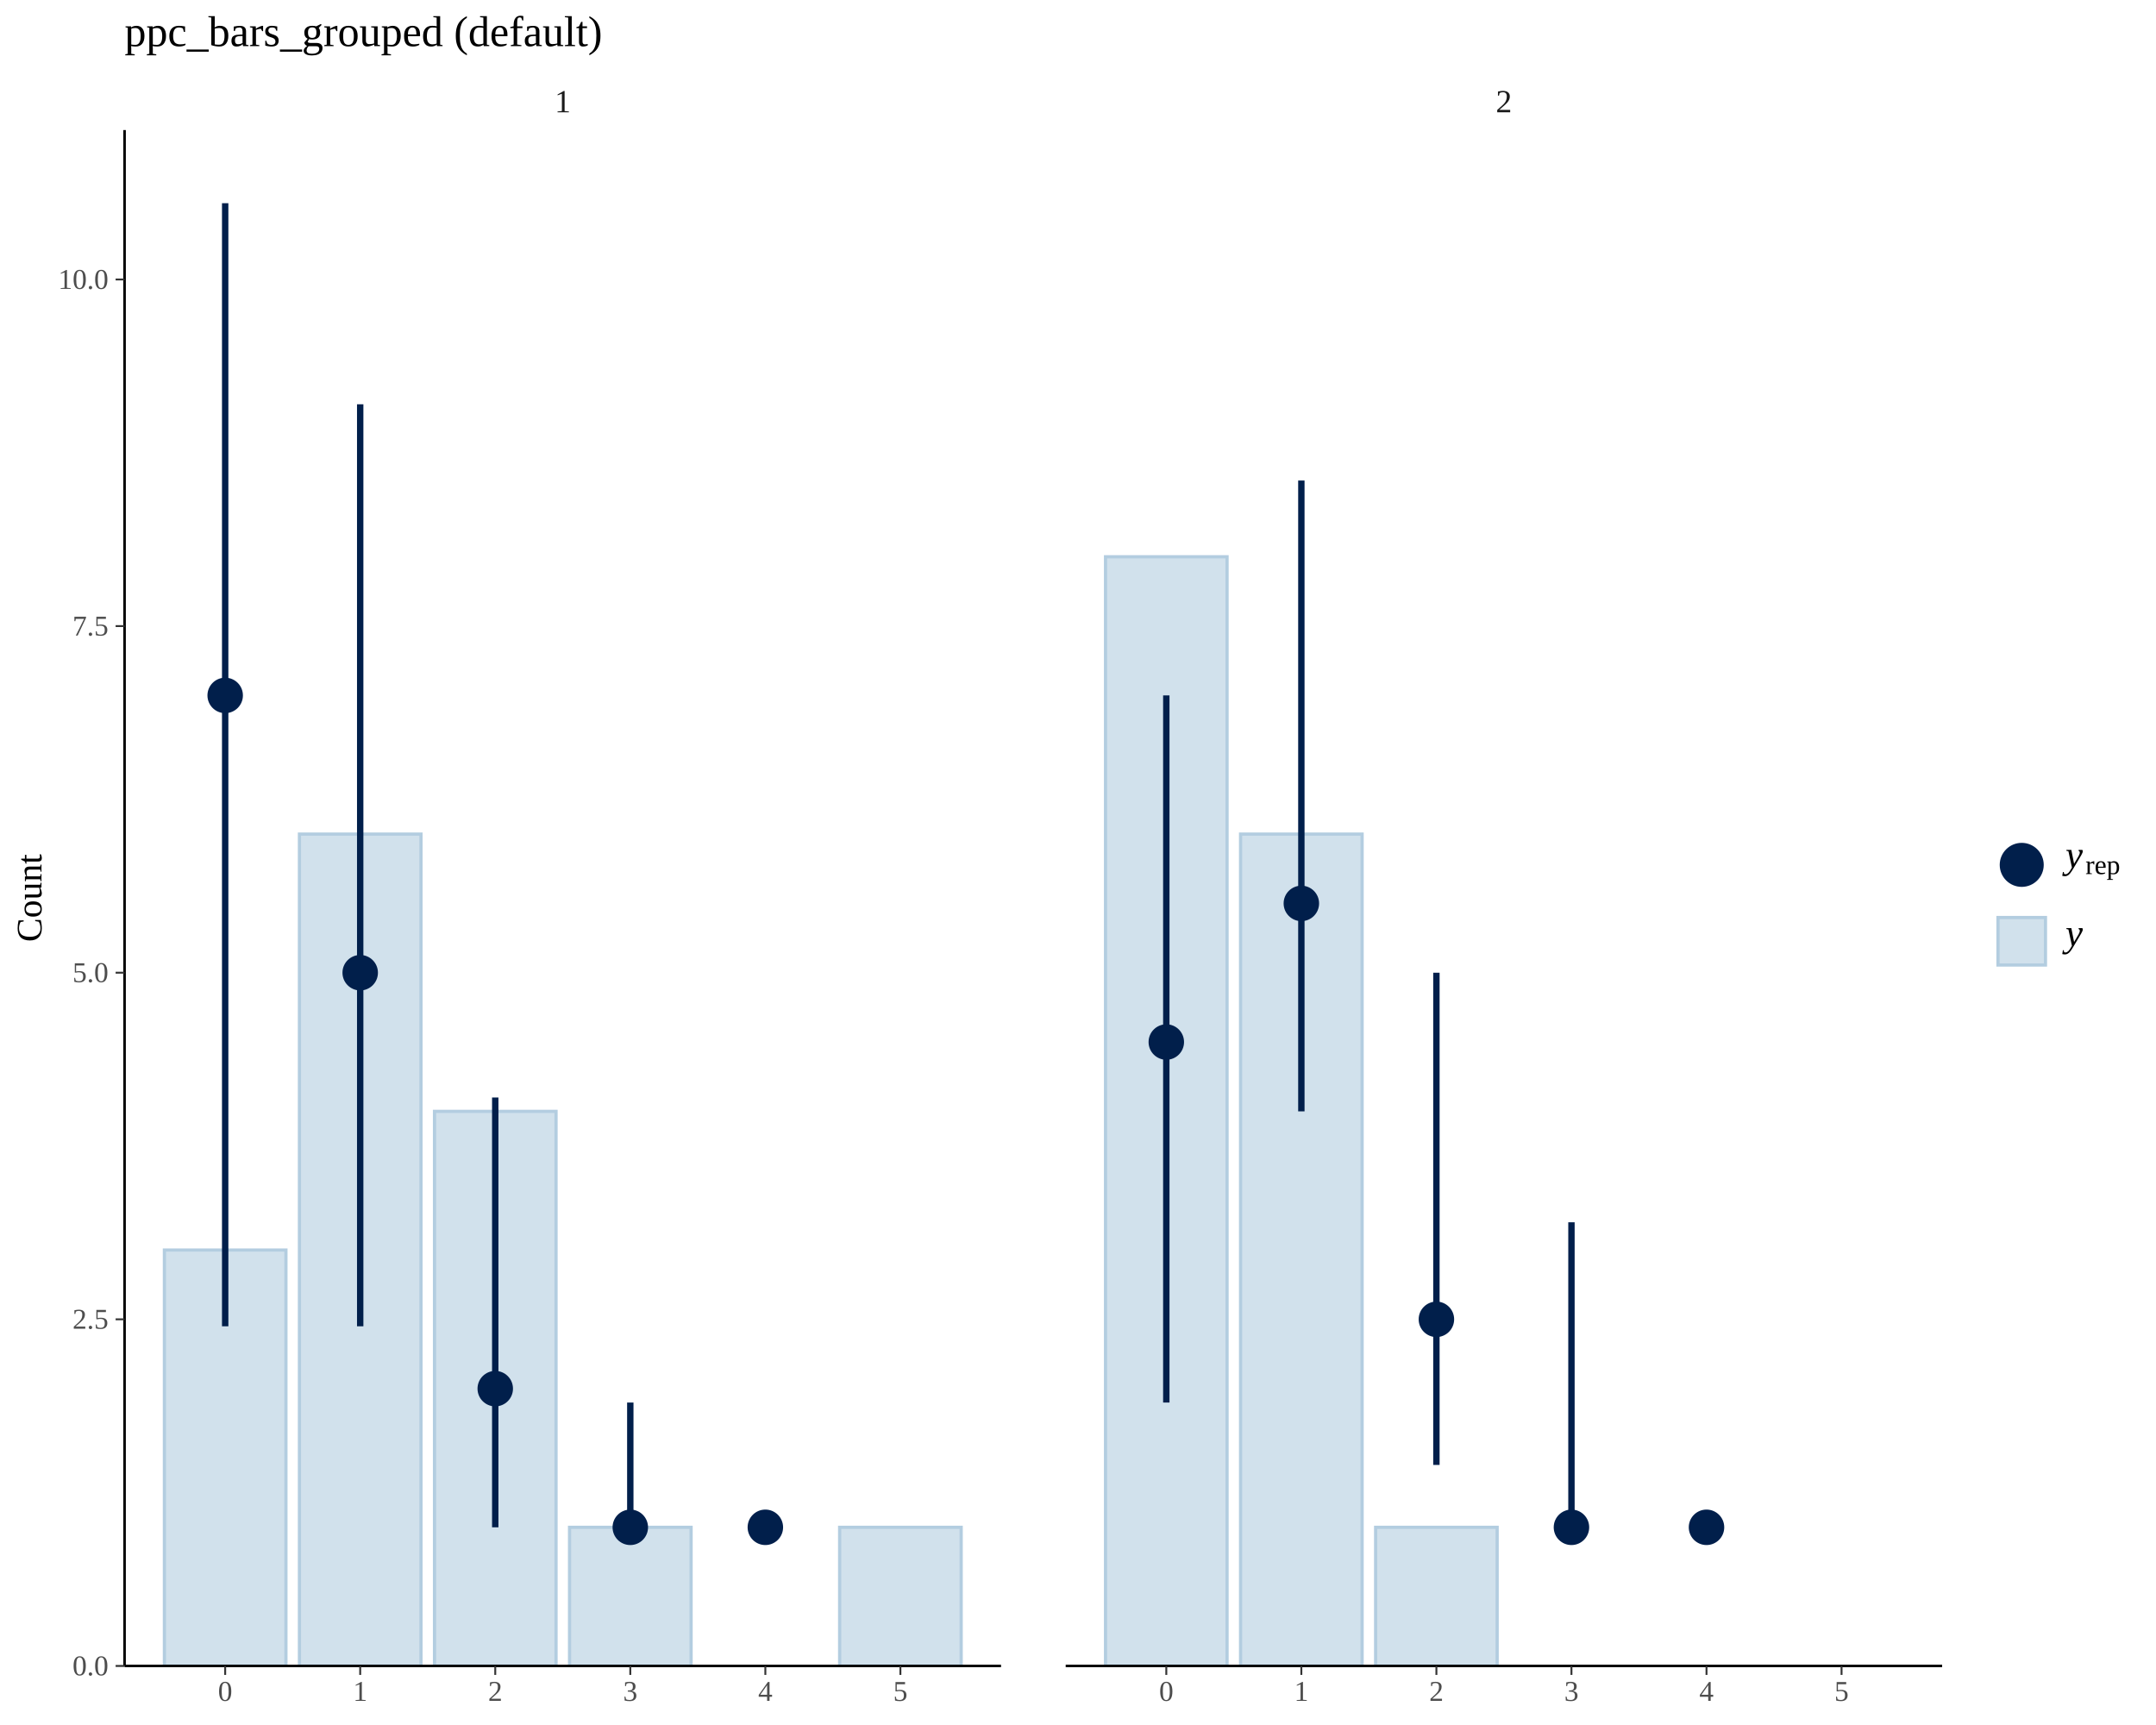
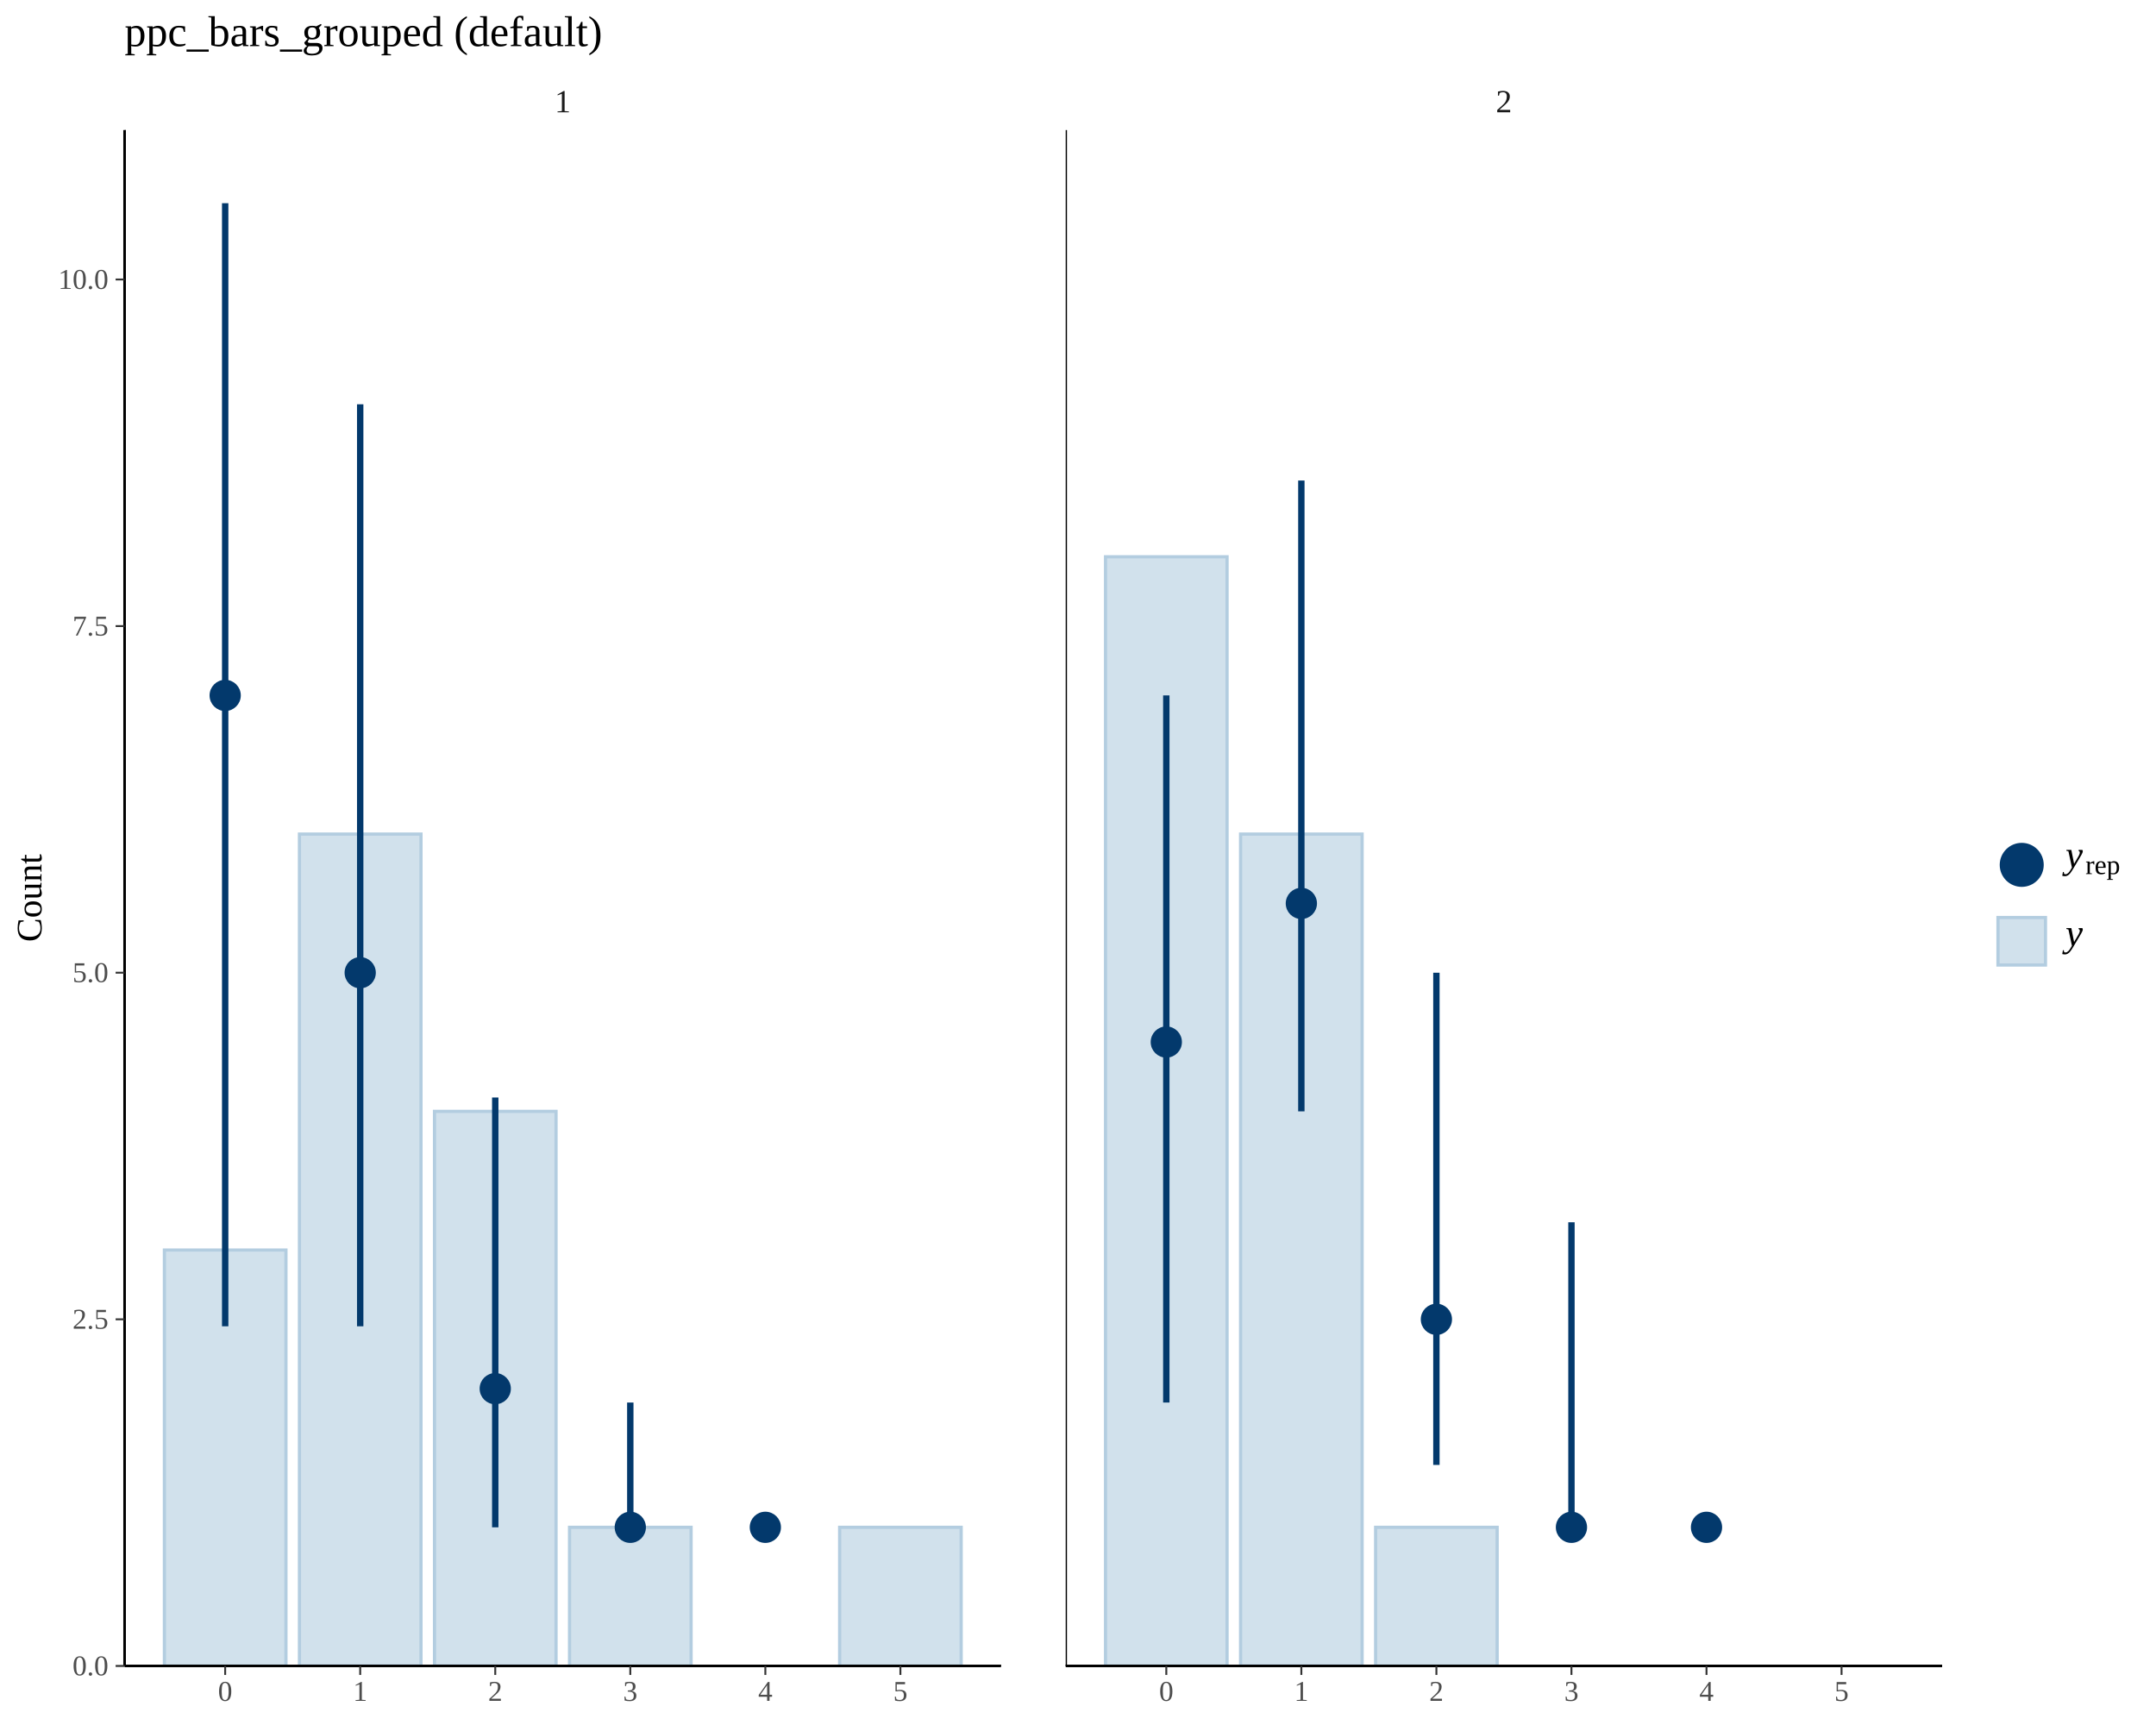
<svg xmlns="http://www.w3.org/2000/svg" viewBox="0 0 720.00 576.00">
  <defs>
    <style type="text/css">
    line, polyline, polygon, path, rect, circle {
      fill: none;
      stroke: #000000;
      stroke-linecap: round;
      stroke-linejoin: round;
      stroke-miterlimit: 10.00;
    }
  </style>
  </defs>
  <rect width="100%" height="100%" style="stroke: none; fill: #FFFFFF;" />
  <defs>
    <clipPath id="cpNDEuNjB8MzM0LjI5fDU1Ni4yOHw0My40NA==">
      <rect x="41.60" y="43.44" width="292.69" height="512.84" />
    </clipPath>
  </defs>
  <rect x="54.90" y="417.40" width="40.59" height="138.89" style="stroke-width: 1.07; stroke: #B3CDE0; stroke-linecap: square; stroke-linejoin: miter; fill: #D1E1EC;" clip-path="url(#cpNDEuNjB8MzM0LjI5fDU1Ni4yOHw0My40NA==)" />
  <rect x="100.00" y="278.51" width="40.59" height="277.77" style="stroke-width: 1.07; stroke: #B3CDE0; stroke-linecap: square; stroke-linejoin: miter; fill: #D1E1EC;" clip-path="url(#cpNDEuNjB8MzM0LjI5fDU1Ni4yOHw0My40NA==)" />
  <rect x="145.10" y="371.10" width="40.59" height="185.18" style="stroke-width: 1.07; stroke: #B3CDE0; stroke-linecap: square; stroke-linejoin: miter; fill: #D1E1EC;" clip-path="url(#cpNDEuNjB8MzM0LjI5fDU1Ni4yOHw0My40NA==)" />
  <rect x="190.20" y="509.99" width="40.59" height="46.30" style="stroke-width: 1.07; stroke: #B3CDE0; stroke-linecap: square; stroke-linejoin: miter; fill: #D1E1EC;" clip-path="url(#cpNDEuNjB8MzM0LjI5fDU1Ni4yOHw0My40NA==)" />
  <rect x="280.40" y="509.99" width="40.59" height="46.30" style="stroke-width: 1.07; stroke: #B3CDE0; stroke-linecap: square; stroke-linejoin: miter; fill: #D1E1EC;" clip-path="url(#cpNDEuNjB8MzM0LjI5fDU1Ni4yOHw0My40NA==)" />
-   <line x1="75.20" y1="442.86" x2="75.20" y2="67.86" style="stroke-width: 2.13; stroke: #011F4B; stroke-linecap: butt;" clip-path="url(#cpNDEuNjB8MzM0LjI5fDU1Ni4yOHw0My40NA==)" />
-   <line x1="120.29" y1="442.86" x2="120.29" y2="134.99" style="stroke-width: 2.13; stroke: #011F4B; stroke-linecap: butt;" clip-path="url(#cpNDEuNjB8MzM0LjI5fDU1Ni4yOHw0My40NA==)" />
-   <line x1="165.39" y1="509.99" x2="165.39" y2="366.47" style="stroke-width: 2.13; stroke: #011F4B; stroke-linecap: butt;" clip-path="url(#cpNDEuNjB8MzM0LjI5fDU1Ni4yOHw0My40NA==)" />
-   <line x1="210.49" y1="509.99" x2="210.49" y2="468.32" style="stroke-width: 2.13; stroke: #011F4B; stroke-linecap: butt;" clip-path="url(#cpNDEuNjB8MzM0LjI5fDU1Ni4yOHw0My40NA==)" />
-   <line x1="255.59" y1="509.99" x2="255.59" y2="509.99" style="stroke-width: 2.13; stroke: #011F4B; stroke-linecap: butt;" clip-path="url(#cpNDEuNjB8MzM0LjI5fDU1Ni4yOHw0My40NA==)" />
-   <circle cx="75.20" cy="232.21" r="3.91pt" style="stroke-width: 1.42; stroke: #011F4B; fill: #011F4B;" clip-path="url(#cpNDEuNjB8MzM0LjI5fDU1Ni4yOHw0My40NA==)" />
-   <circle cx="120.29" cy="324.80" r="3.91pt" style="stroke-width: 1.42; stroke: #011F4B; fill: #011F4B;" clip-path="url(#cpNDEuNjB8MzM0LjI5fDU1Ni4yOHw0My40NA==)" />
-   <circle cx="165.39" cy="463.69" r="3.91pt" style="stroke-width: 1.42; stroke: #011F4B; fill: #011F4B;" clip-path="url(#cpNDEuNjB8MzM0LjI5fDU1Ni4yOHw0My40NA==)" />
-   <circle cx="210.49" cy="509.99" r="3.91pt" style="stroke-width: 1.42; stroke: #011F4B; fill: #011F4B;" clip-path="url(#cpNDEuNjB8MzM0LjI5fDU1Ni4yOHw0My40NA==)" />
-   <circle cx="255.59" cy="509.99" r="3.91pt" style="stroke-width: 1.42; stroke: #011F4B; fill: #011F4B;" clip-path="url(#cpNDEuNjB8MzM0LjI5fDU1Ni4yOHw0My40NA==)" />
+   <line x1="75.20" y1="442.86" x2="75.20" y2="67.86" style="stroke-width: 2.13; stroke: #03396C; stroke-linecap: butt;" clip-path="url(#cpNDEuNjB8MzM0LjI5fDU1Ni4yOHw0My40NA==)" />
+   <line x1="120.29" y1="442.86" x2="120.29" y2="134.99" style="stroke-width: 2.13; stroke: #03396C; stroke-linecap: butt;" clip-path="url(#cpNDEuNjB8MzM0LjI5fDU1Ni4yOHw0My40NA==)" />
+   <line x1="165.39" y1="509.99" x2="165.39" y2="366.47" style="stroke-width: 2.13; stroke: #03396C; stroke-linecap: butt;" clip-path="url(#cpNDEuNjB8MzM0LjI5fDU1Ni4yOHw0My40NA==)" />
+   <line x1="210.49" y1="509.99" x2="210.49" y2="468.32" style="stroke-width: 2.13; stroke: #03396C; stroke-linecap: butt;" clip-path="url(#cpNDEuNjB8MzM0LjI5fDU1Ni4yOHw0My40NA==)" />
+   <line x1="255.59" y1="509.99" x2="255.59" y2="509.99" style="stroke-width: 2.13; stroke: #03396C; stroke-linecap: butt;" clip-path="url(#cpNDEuNjB8MzM0LjI5fDU1Ni4yOHw0My40NA==)" />
+   <circle cx="75.20" cy="232.21" r="3.38pt" style="stroke-width: 1.42; stroke: #03396C; fill: #03396C;" clip-path="url(#cpNDEuNjB8MzM0LjI5fDU1Ni4yOHw0My40NA==)" />
+   <circle cx="120.29" cy="324.80" r="3.38pt" style="stroke-width: 1.42; stroke: #03396C; fill: #03396C;" clip-path="url(#cpNDEuNjB8MzM0LjI5fDU1Ni4yOHw0My40NA==)" />
+   <circle cx="165.39" cy="463.69" r="3.38pt" style="stroke-width: 1.42; stroke: #03396C; fill: #03396C;" clip-path="url(#cpNDEuNjB8MzM0LjI5fDU1Ni4yOHw0My40NA==)" />
+   <circle cx="210.49" cy="509.99" r="3.38pt" style="stroke-width: 1.42; stroke: #03396C; fill: #03396C;" clip-path="url(#cpNDEuNjB8MzM0LjI5fDU1Ni4yOHw0My40NA==)" />
+   <circle cx="255.59" cy="509.99" r="3.38pt" style="stroke-width: 1.42; stroke: #03396C; fill: #03396C;" clip-path="url(#cpNDEuNjB8MzM0LjI5fDU1Ni4yOHw0My40NA==)" />
+   <line x1="41.60" y1="556.28" x2="334.29" y2="556.28" style="stroke-width: 0.85; stroke-linecap: butt;" clip-path="url(#cpNDEuNjB8MzM0LjI5fDU1Ni4yOHw0My40NA==)" />
+   <line x1="41.60" y1="556.28" x2="41.60" y2="43.44" style="stroke-width: 0.85; stroke-linecap: butt;" clip-path="url(#cpNDEuNjB8MzM0LjI5fDU1Ni4yOHw0My40NA==)" />
  <defs>
    <clipPath id="cpMC4wMHw3MjAuMDB8NTc2LjAwfDAuMDA=">
      <rect x="0.00" y="0.00" width="720.00" height="576.00" />
    </clipPath>
  </defs>
  <defs>
    <clipPath id="cpMzU1Ljg5fDY0OC41OHw1NTYuMjh8NDMuNDQ=">
      <rect x="355.89" y="43.44" width="292.69" height="512.84" />
    </clipPath>
  </defs>
  <rect x="369.19" y="185.92" width="40.59" height="370.37" style="stroke-width: 1.07; stroke: #B3CDE0; stroke-linecap: square; stroke-linejoin: miter; fill: #D1E1EC;" clip-path="url(#cpMzU1Ljg5fDY0OC41OHw1NTYuMjh8NDMuNDQ=)" />
  <rect x="414.29" y="278.51" width="40.59" height="277.77" style="stroke-width: 1.07; stroke: #B3CDE0; stroke-linecap: square; stroke-linejoin: miter; fill: #D1E1EC;" clip-path="url(#cpMzU1Ljg5fDY0OC41OHw1NTYuMjh8NDMuNDQ=)" />
  <rect x="459.39" y="509.99" width="40.59" height="46.30" style="stroke-width: 1.07; stroke: #B3CDE0; stroke-linecap: square; stroke-linejoin: miter; fill: #D1E1EC;" clip-path="url(#cpMzU1Ljg5fDY0OC41OHw1NTYuMjh8NDMuNDQ=)" />
-   <line x1="389.49" y1="468.32" x2="389.49" y2="232.21" style="stroke-width: 2.13; stroke: #011F4B; stroke-linecap: butt;" clip-path="url(#cpMzU1Ljg5fDY0OC41OHw1NTYuMjh8NDMuNDQ=)" />
-   <line x1="434.59" y1="371.10" x2="434.59" y2="160.45" style="stroke-width: 2.13; stroke: #011F4B; stroke-linecap: butt;" clip-path="url(#cpMzU1Ljg5fDY0OC41OHw1NTYuMjh8NDMuNDQ=)" />
-   <line x1="479.69" y1="489.15" x2="479.69" y2="324.80" style="stroke-width: 2.13; stroke: #011F4B; stroke-linecap: butt;" clip-path="url(#cpMzU1Ljg5fDY0OC41OHw1NTYuMjh8NDMuNDQ=)" />
-   <line x1="524.79" y1="509.99" x2="524.79" y2="408.14" style="stroke-width: 2.13; stroke: #011F4B; stroke-linecap: butt;" clip-path="url(#cpMzU1Ljg5fDY0OC41OHw1NTYuMjh8NDMuNDQ=)" />
-   <line x1="569.89" y1="509.99" x2="569.89" y2="509.99" style="stroke-width: 2.13; stroke: #011F4B; stroke-linecap: butt;" clip-path="url(#cpMzU1Ljg5fDY0OC41OHw1NTYuMjh8NDMuNDQ=)" />
-   <circle cx="389.49" cy="347.95" r="3.91pt" style="stroke-width: 1.42; stroke: #011F4B; fill: #011F4B;" clip-path="url(#cpMzU1Ljg5fDY0OC41OHw1NTYuMjh8NDMuNDQ=)" />
-   <circle cx="434.59" cy="301.66" r="3.91pt" style="stroke-width: 1.42; stroke: #011F4B; fill: #011F4B;" clip-path="url(#cpMzU1Ljg5fDY0OC41OHw1NTYuMjh8NDMuNDQ=)" />
-   <circle cx="479.69" cy="440.54" r="3.91pt" style="stroke-width: 1.42; stroke: #011F4B; fill: #011F4B;" clip-path="url(#cpMzU1Ljg5fDY0OC41OHw1NTYuMjh8NDMuNDQ=)" />
-   <circle cx="524.79" cy="509.99" r="3.91pt" style="stroke-width: 1.42; stroke: #011F4B; fill: #011F4B;" clip-path="url(#cpMzU1Ljg5fDY0OC41OHw1NTYuMjh8NDMuNDQ=)" />
-   <circle cx="569.89" cy="509.99" r="3.91pt" style="stroke-width: 1.42; stroke: #011F4B; fill: #011F4B;" clip-path="url(#cpMzU1Ljg5fDY0OC41OHw1NTYuMjh8NDMuNDQ=)" />
+   <line x1="389.49" y1="468.32" x2="389.49" y2="232.21" style="stroke-width: 2.13; stroke: #03396C; stroke-linecap: butt;" clip-path="url(#cpMzU1Ljg5fDY0OC41OHw1NTYuMjh8NDMuNDQ=)" />
+   <line x1="434.59" y1="371.10" x2="434.59" y2="160.45" style="stroke-width: 2.13; stroke: #03396C; stroke-linecap: butt;" clip-path="url(#cpMzU1Ljg5fDY0OC41OHw1NTYuMjh8NDMuNDQ=)" />
+   <line x1="479.69" y1="489.15" x2="479.69" y2="324.80" style="stroke-width: 2.13; stroke: #03396C; stroke-linecap: butt;" clip-path="url(#cpMzU1Ljg5fDY0OC41OHw1NTYuMjh8NDMuNDQ=)" />
+   <line x1="524.79" y1="509.99" x2="524.79" y2="408.14" style="stroke-width: 2.13; stroke: #03396C; stroke-linecap: butt;" clip-path="url(#cpMzU1Ljg5fDY0OC41OHw1NTYuMjh8NDMuNDQ=)" />
+   <line x1="569.89" y1="509.99" x2="569.89" y2="509.99" style="stroke-width: 2.13; stroke: #03396C; stroke-linecap: butt;" clip-path="url(#cpMzU1Ljg5fDY0OC41OHw1NTYuMjh8NDMuNDQ=)" />
+   <circle cx="389.49" cy="347.95" r="3.38pt" style="stroke-width: 1.42; stroke: #03396C; fill: #03396C;" clip-path="url(#cpMzU1Ljg5fDY0OC41OHw1NTYuMjh8NDMuNDQ=)" />
+   <circle cx="434.59" cy="301.66" r="3.38pt" style="stroke-width: 1.42; stroke: #03396C; fill: #03396C;" clip-path="url(#cpMzU1Ljg5fDY0OC41OHw1NTYuMjh8NDMuNDQ=)" />
+   <circle cx="479.69" cy="440.54" r="3.38pt" style="stroke-width: 1.42; stroke: #03396C; fill: #03396C;" clip-path="url(#cpMzU1Ljg5fDY0OC41OHw1NTYuMjh8NDMuNDQ=)" />
+   <circle cx="524.79" cy="509.99" r="3.38pt" style="stroke-width: 1.42; stroke: #03396C; fill: #03396C;" clip-path="url(#cpMzU1Ljg5fDY0OC41OHw1NTYuMjh8NDMuNDQ=)" />
+   <circle cx="569.89" cy="509.99" r="3.38pt" style="stroke-width: 1.42; stroke: #03396C; fill: #03396C;" clip-path="url(#cpMzU1Ljg5fDY0OC41OHw1NTYuMjh8NDMuNDQ=)" />
+   <line x1="355.89" y1="556.28" x2="648.58" y2="556.28" style="stroke-width: 0.85; stroke-linecap: butt;" clip-path="url(#cpMzU1Ljg5fDY0OC41OHw1NTYuMjh8NDMuNDQ=)" />
+   <line x1="355.89" y1="556.28" x2="355.89" y2="43.44" style="stroke-width: 0.85; stroke-linecap: butt;" clip-path="url(#cpMzU1Ljg5fDY0OC41OHw1NTYuMjh8NDMuNDQ=)" />
  <defs>
    <clipPath id="cpMC4wMHw3MjAuMDB8NTc2LjAwfDAuMDA=">
      <rect x="0.00" y="0.00" width="720.00" height="576.00" />
    </clipPath>
  </defs>
  <defs>
    <clipPath id="cpNDEuNjB8MzM0LjI5fDQzLjQ0fDI0LjQ5">
      <rect x="41.60" y="24.49" width="292.69" height="18.95" />
    </clipPath>
  </defs>
  <g clip-path="url(#cpNDEuNjB8MzM0LjI5fDQzLjQ0fDI0LjQ5)">
    <text x="185.24" y="37.50" style="font-size: 10.80px; fill: #1A1A1A; font-family: Liberation Serif;" textLength="5.41px" lengthAdjust="spacingAndGlyphs">1</text>
  </g>
  <defs>
    <clipPath id="cpMC4wMHw3MjAuMDB8NTc2LjAwfDAuMDA=">
      <rect x="0.00" y="0.00" width="720.00" height="576.00" />
    </clipPath>
  </defs>
  <defs>
    <clipPath id="cpMzU1Ljg5fDY0OC41OHw0My40NHwyNC40OQ==">
      <rect x="355.89" y="24.49" width="292.69" height="18.95" />
    </clipPath>
  </defs>
  <g clip-path="url(#cpMzU1Ljg5fDY0OC41OHw0My40NHwyNC40OQ==)">
    <text x="499.53" y="37.50" style="font-size: 10.80px; fill: #1A1A1A; font-family: Liberation Serif;" textLength="5.41px" lengthAdjust="spacingAndGlyphs">2</text>
  </g>
  <defs>
    <clipPath id="cpMC4wMHw3MjAuMDB8NTc2LjAwfDAuMDA=">
      <rect x="0.00" y="0.00" width="720.00" height="576.00" />
    </clipPath>
  </defs>
  <polyline points="41.60,556.28 334.29,556.28 " style="stroke-width: 0.85; stroke-linecap: butt;" clip-path="url(#cpMC4wMHw3MjAuMDB8NTc2LjAwfDAuMDA=)" />
  <polyline points="75.20,559.27 75.20,556.28 " style="stroke-width: 0.64; stroke: #333333; stroke-linecap: butt;" clip-path="url(#cpMC4wMHw3MjAuMDB8NTc2LjAwfDAuMDA=)" />
  <polyline points="120.29,559.27 120.29,556.28 " style="stroke-width: 0.64; stroke: #333333; stroke-linecap: butt;" clip-path="url(#cpMC4wMHw3MjAuMDB8NTc2LjAwfDAuMDA=)" />
  <polyline points="165.39,559.27 165.39,556.28 " style="stroke-width: 0.64; stroke: #333333; stroke-linecap: butt;" clip-path="url(#cpMC4wMHw3MjAuMDB8NTc2LjAwfDAuMDA=)" />
  <polyline points="210.49,559.27 210.49,556.28 " style="stroke-width: 0.64; stroke: #333333; stroke-linecap: butt;" clip-path="url(#cpMC4wMHw3MjAuMDB8NTc2LjAwfDAuMDA=)" />
  <polyline points="255.59,559.27 255.59,556.28 " style="stroke-width: 0.64; stroke: #333333; stroke-linecap: butt;" clip-path="url(#cpMC4wMHw3MjAuMDB8NTc2LjAwfDAuMDA=)" />
  <polyline points="300.69,559.27 300.69,556.28 " style="stroke-width: 0.64; stroke: #333333; stroke-linecap: butt;" clip-path="url(#cpMC4wMHw3MjAuMDB8NTc2LjAwfDAuMDA=)" />
  <g clip-path="url(#cpMC4wMHw3MjAuMDB8NTc2LjAwfDAuMDA=)">
    <text x="72.80" y="567.94" style="font-size: 9.60px; fill: #4D4D4D; font-family: Liberation Serif;" textLength="4.80px" lengthAdjust="spacingAndGlyphs">0</text>
  </g>
  <g clip-path="url(#cpMC4wMHw3MjAuMDB8NTc2LjAwfDAuMDA=)">
    <text x="117.90" y="567.94" style="font-size: 9.60px; fill: #4D4D4D; font-family: Liberation Serif;" textLength="4.80px" lengthAdjust="spacingAndGlyphs">1</text>
  </g>
  <g clip-path="url(#cpMC4wMHw3MjAuMDB8NTc2LjAwfDAuMDA=)">
    <text x="163.00" y="567.94" style="font-size: 9.60px; fill: #4D4D4D; font-family: Liberation Serif;" textLength="4.80px" lengthAdjust="spacingAndGlyphs">2</text>
  </g>
  <g clip-path="url(#cpMC4wMHw3MjAuMDB8NTc2LjAwfDAuMDA=)">
    <text x="208.09" y="567.94" style="font-size: 9.60px; fill: #4D4D4D; font-family: Liberation Serif;" textLength="4.80px" lengthAdjust="spacingAndGlyphs">3</text>
  </g>
  <g clip-path="url(#cpMC4wMHw3MjAuMDB8NTc2LjAwfDAuMDA=)">
    <text x="253.19" y="567.94" style="font-size: 9.60px; fill: #4D4D4D; font-family: Liberation Serif;" textLength="4.80px" lengthAdjust="spacingAndGlyphs">4</text>
  </g>
  <g clip-path="url(#cpMC4wMHw3MjAuMDB8NTc2LjAwfDAuMDA=)">
    <text x="298.29" y="567.94" style="font-size: 9.60px; fill: #4D4D4D; font-family: Liberation Serif;" textLength="4.80px" lengthAdjust="spacingAndGlyphs">5</text>
  </g>
  <polyline points="355.89,556.28 648.58,556.28 " style="stroke-width: 0.85; stroke-linecap: butt;" clip-path="url(#cpMC4wMHw3MjAuMDB8NTc2LjAwfDAuMDA=)" />
  <polyline points="389.49,559.27 389.49,556.28 " style="stroke-width: 0.64; stroke: #333333; stroke-linecap: butt;" clip-path="url(#cpMC4wMHw3MjAuMDB8NTc2LjAwfDAuMDA=)" />
  <polyline points="434.59,559.27 434.59,556.28 " style="stroke-width: 0.64; stroke: #333333; stroke-linecap: butt;" clip-path="url(#cpMC4wMHw3MjAuMDB8NTc2LjAwfDAuMDA=)" />
  <polyline points="479.69,559.27 479.69,556.28 " style="stroke-width: 0.64; stroke: #333333; stroke-linecap: butt;" clip-path="url(#cpMC4wMHw3MjAuMDB8NTc2LjAwfDAuMDA=)" />
  <polyline points="524.79,559.27 524.79,556.28 " style="stroke-width: 0.64; stroke: #333333; stroke-linecap: butt;" clip-path="url(#cpMC4wMHw3MjAuMDB8NTc2LjAwfDAuMDA=)" />
  <polyline points="569.89,559.27 569.89,556.28 " style="stroke-width: 0.64; stroke: #333333; stroke-linecap: butt;" clip-path="url(#cpMC4wMHw3MjAuMDB8NTc2LjAwfDAuMDA=)" />
  <polyline points="614.99,559.27 614.99,556.28 " style="stroke-width: 0.64; stroke: #333333; stroke-linecap: butt;" clip-path="url(#cpMC4wMHw3MjAuMDB8NTc2LjAwfDAuMDA=)" />
  <g clip-path="url(#cpMC4wMHw3MjAuMDB8NTc2LjAwfDAuMDA=)">
    <text x="387.09" y="567.94" style="font-size: 9.60px; fill: #4D4D4D; font-family: Liberation Serif;" textLength="4.80px" lengthAdjust="spacingAndGlyphs">0</text>
  </g>
  <g clip-path="url(#cpMC4wMHw3MjAuMDB8NTc2LjAwfDAuMDA=)">
    <text x="432.19" y="567.94" style="font-size: 9.60px; fill: #4D4D4D; font-family: Liberation Serif;" textLength="4.80px" lengthAdjust="spacingAndGlyphs">1</text>
  </g>
  <g clip-path="url(#cpMC4wMHw3MjAuMDB8NTc2LjAwfDAuMDA=)">
    <text x="477.29" y="567.94" style="font-size: 9.60px; fill: #4D4D4D; font-family: Liberation Serif;" textLength="4.80px" lengthAdjust="spacingAndGlyphs">2</text>
  </g>
  <g clip-path="url(#cpMC4wMHw3MjAuMDB8NTc2LjAwfDAuMDA=)">
    <text x="522.39" y="567.94" style="font-size: 9.60px; fill: #4D4D4D; font-family: Liberation Serif;" textLength="4.80px" lengthAdjust="spacingAndGlyphs">3</text>
  </g>
  <g clip-path="url(#cpMC4wMHw3MjAuMDB8NTc2LjAwfDAuMDA=)">
    <text x="567.49" y="567.94" style="font-size: 9.60px; fill: #4D4D4D; font-family: Liberation Serif;" textLength="4.80px" lengthAdjust="spacingAndGlyphs">4</text>
  </g>
  <g clip-path="url(#cpMC4wMHw3MjAuMDB8NTc2LjAwfDAuMDA=)">
    <text x="612.59" y="567.94" style="font-size: 9.60px; fill: #4D4D4D; font-family: Liberation Serif;" textLength="4.80px" lengthAdjust="spacingAndGlyphs">5</text>
  </g>
  <polyline points="41.60,556.28 41.60,43.44 " style="stroke-width: 0.85; stroke-linecap: butt;" clip-path="url(#cpMC4wMHw3MjAuMDB8NTc2LjAwfDAuMDA=)" />
  <g clip-path="url(#cpMC4wMHw3MjAuMDB8NTc2LjAwfDAuMDA=)">
    <text x="24.22" y="559.42" style="font-size: 9.60px; fill: #4D4D4D; font-family: Liberation Serif;" textLength="12.00px" lengthAdjust="spacingAndGlyphs">0.0</text>
  </g>
  <g clip-path="url(#cpMC4wMHw3MjAuMDB8NTc2LjAwfDAuMDA=)">
    <text x="24.22" y="443.68" style="font-size: 9.60px; fill: #4D4D4D; font-family: Liberation Serif;" textLength="12.00px" lengthAdjust="spacingAndGlyphs">2.5</text>
  </g>
  <g clip-path="url(#cpMC4wMHw3MjAuMDB8NTc2LjAwfDAuMDA=)">
    <text x="24.22" y="327.94" style="font-size: 9.60px; fill: #4D4D4D; font-family: Liberation Serif;" textLength="12.00px" lengthAdjust="spacingAndGlyphs">5.0</text>
  </g>
  <g clip-path="url(#cpMC4wMHw3MjAuMDB8NTc2LjAwfDAuMDA=)">
    <text x="24.22" y="212.21" style="font-size: 9.60px; fill: #4D4D4D; font-family: Liberation Serif;" textLength="12.00px" lengthAdjust="spacingAndGlyphs">7.5</text>
  </g>
  <g clip-path="url(#cpMC4wMHw3MjAuMDB8NTc2LjAwfDAuMDA=)">
    <text x="19.42" y="96.47" style="font-size: 9.60px; fill: #4D4D4D; font-family: Liberation Serif;" textLength="16.80px" lengthAdjust="spacingAndGlyphs">10.0</text>
  </g>
  <polyline points="38.61,556.28 41.60,556.28 " style="stroke-width: 0.64; stroke: #333333; stroke-linecap: butt;" clip-path="url(#cpMC4wMHw3MjAuMDB8NTc2LjAwfDAuMDA=)" />
  <polyline points="38.61,440.54 41.60,440.54 " style="stroke-width: 0.64; stroke: #333333; stroke-linecap: butt;" clip-path="url(#cpMC4wMHw3MjAuMDB8NTc2LjAwfDAuMDA=)" />
  <polyline points="38.61,324.80 41.60,324.80 " style="stroke-width: 0.64; stroke: #333333; stroke-linecap: butt;" clip-path="url(#cpMC4wMHw3MjAuMDB8NTc2LjAwfDAuMDA=)" />
  <polyline points="38.61,209.06 41.60,209.06 " style="stroke-width: 0.64; stroke: #333333; stroke-linecap: butt;" clip-path="url(#cpMC4wMHw3MjAuMDB8NTc2LjAwfDAuMDA=)" />
  <polyline points="38.61,93.32 41.60,93.32 " style="stroke-width: 0.64; stroke: #333333; stroke-linecap: butt;" clip-path="url(#cpMC4wMHw3MjAuMDB8NTc2LjAwfDAuMDA=)" />
  <g clip-path="url(#cpMC4wMHw3MjAuMDB8NTc2LjAwfDAuMDA=)">
    <text transform="translate(13.84,314.53) rotate(-90)" style="font-size: 12.00px; font-family: Liberation Serif;" textLength="29.33px" lengthAdjust="spacingAndGlyphs">Count</text>
  </g>
-   <line x1="675.16" y1="295.70" x2="675.16" y2="281.88" style="stroke-width: 2.13; stroke: #011F4B; stroke-linecap: butt;" clip-path="url(#cpMC4wMHw3MjAuMDB8NTc2LjAwfDAuMDA=)" />
-   <circle cx="675.16" cy="288.79" r="4.98pt" style="stroke-width: 1.42; stroke: #011F4B; fill: #011F4B;" clip-path="url(#cpMC4wMHw3MjAuMDB8NTc2LjAwfDAuMDA=)" />
+   <line x1="675.16" y1="295.70" x2="675.16" y2="281.88" style="stroke-width: 2.13; stroke: #03396C; stroke-linecap: butt;" clip-path="url(#cpMC4wMHw3MjAuMDB8NTc2LjAwfDAuMDA=)" />
+   <circle cx="675.16" cy="288.79" r="4.98pt" style="stroke-width: 1.42; stroke: #03396C; fill: #03396C;" clip-path="url(#cpMC4wMHw3MjAuMDB8NTc2LjAwfDAuMDA=)" />
  <g clip-path="url(#cpMC4wMHw3MjAuMDB8NTc2LjAwfDAuMDA=)">
    <text x="689.77" y="289.76" style="font-size: 13.00px; font-style: italic; font-family: Liberation Serif;" textLength="5.77px" lengthAdjust="spacingAndGlyphs">y</text>
  </g>
  <g clip-path="url(#cpMC4wMHw3MjAuMDB8NTc2LjAwfDAuMDA=)">
    <text x="696.44" y="291.85" style="font-size: 9.10px; font-family: Liberation Serif;" textLength="3.03px" lengthAdjust="spacingAndGlyphs">r</text>
  </g>
  <g clip-path="url(#cpMC4wMHw3MjAuMDB8NTc2LjAwfDAuMDA=)">
    <text x="699.47" y="291.85" style="font-size: 9.10px; font-family: Liberation Serif;" textLength="4.03px" lengthAdjust="spacingAndGlyphs">e</text>
  </g>
  <g clip-path="url(#cpMC4wMHw3MjAuMDB8NTc2LjAwfDAuMDA=)">
    <text x="703.50" y="291.85" style="font-size: 9.10px; font-family: Liberation Serif;" textLength="4.55px" lengthAdjust="spacingAndGlyphs">p</text>
  </g>
  <rect x="667.23" y="306.37" width="15.86" height="15.86" style="stroke-width: 1.07; stroke: #B3CDE0; stroke-linecap: square; stroke-linejoin: miter; fill: #D1E1EC;" clip-path="url(#cpMC4wMHw3MjAuMDB8NTc2LjAwfDAuMDA=)" />
  <g clip-path="url(#cpMC4wMHw3MjAuMDB8NTc2LjAwfDAuMDA=)">
    <text x="689.77" y="315.88" style="font-size: 13.00px; font-style: italic; font-family: Liberation Serif;" textLength="5.77px" lengthAdjust="spacingAndGlyphs">y</text>
  </g>
  <g clip-path="url(#cpMC4wMHw3MjAuMDB8NTc2LjAwfDAuMDA=)">
    <text x="41.60" y="15.40" style="font-size: 14.40px; font-family: Liberation Serif;" textLength="159.56px" lengthAdjust="spacingAndGlyphs">ppc_bars_grouped (default)</text>
  </g>
</svg>
